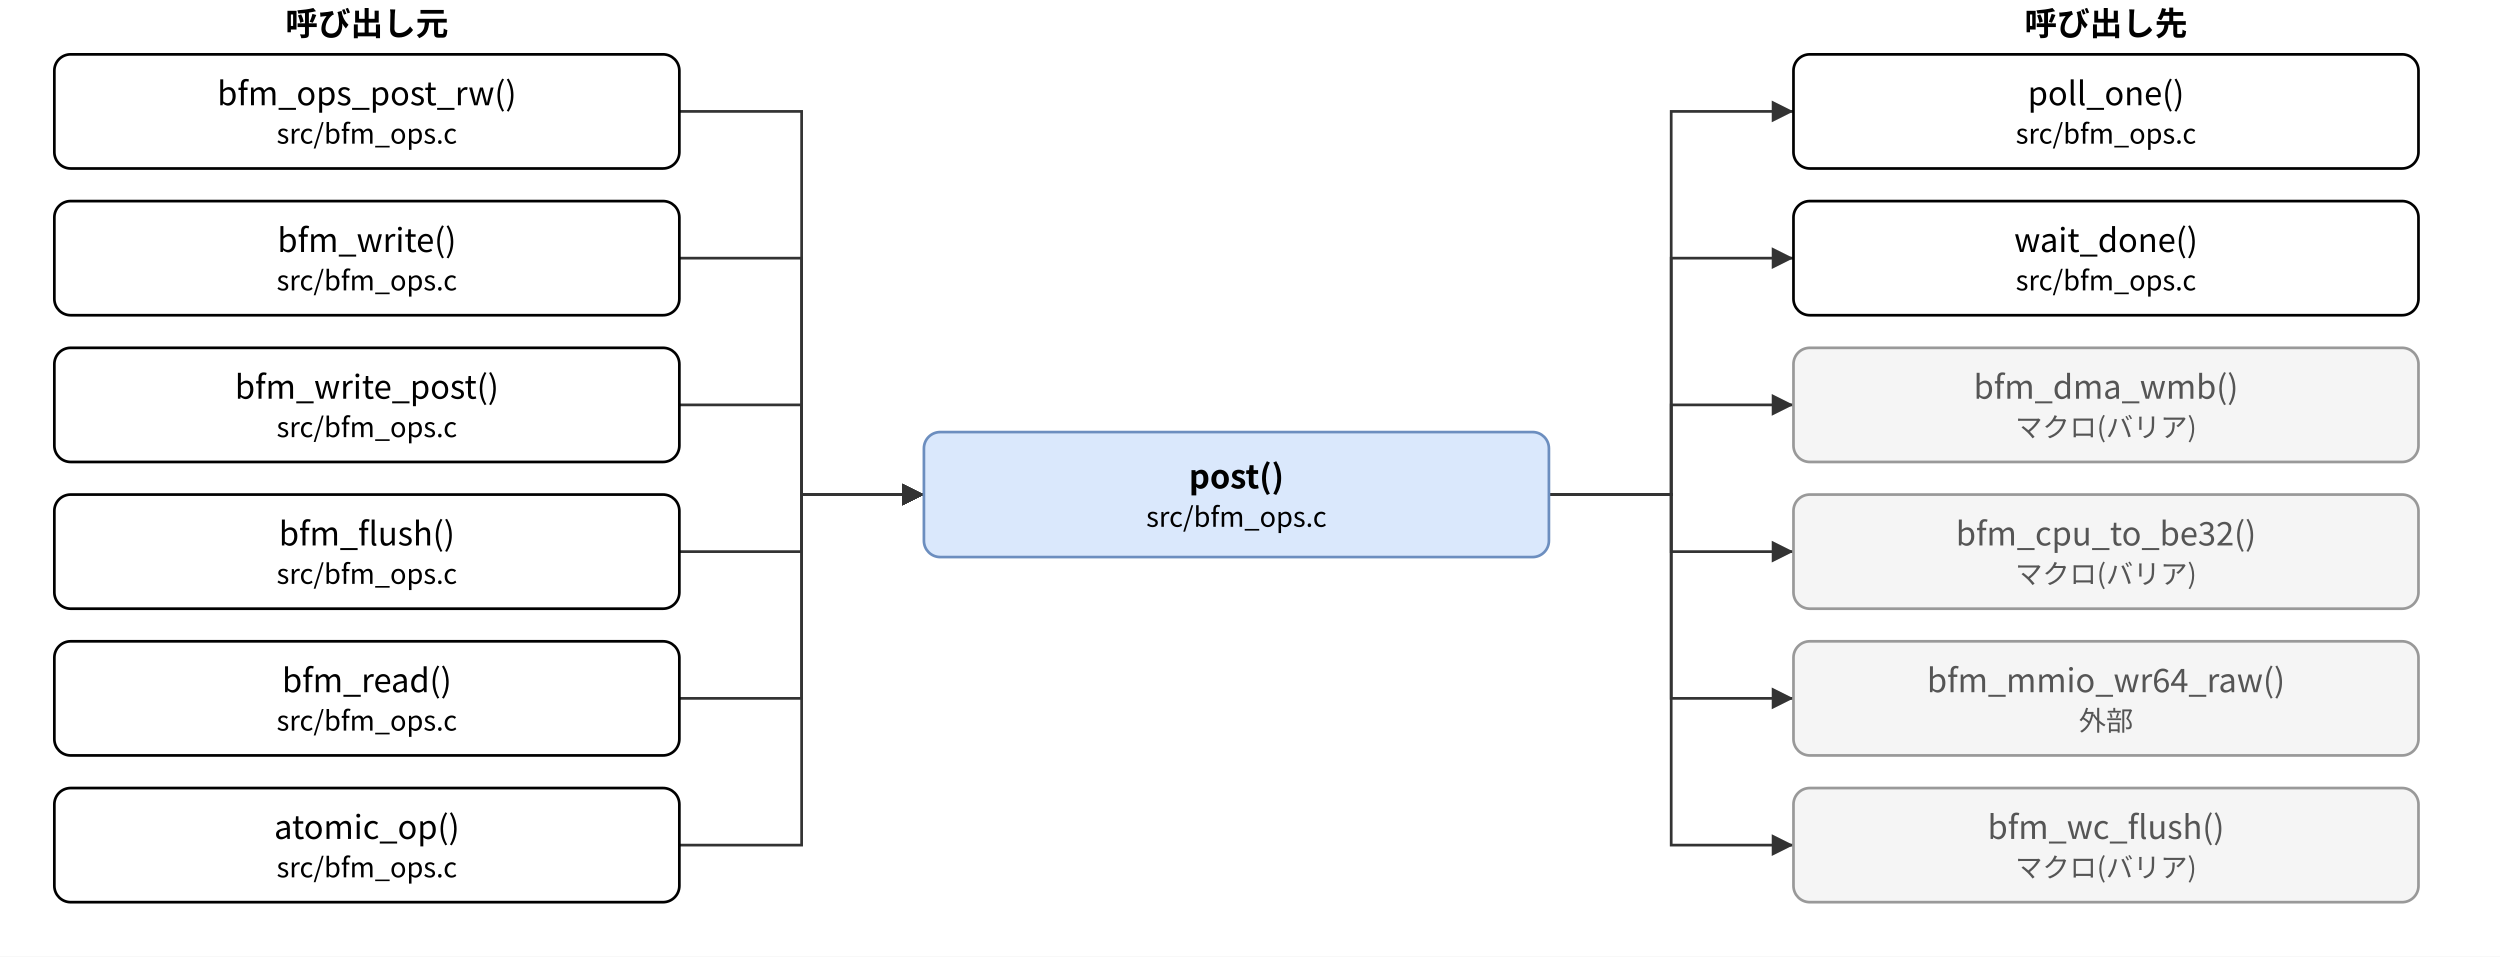
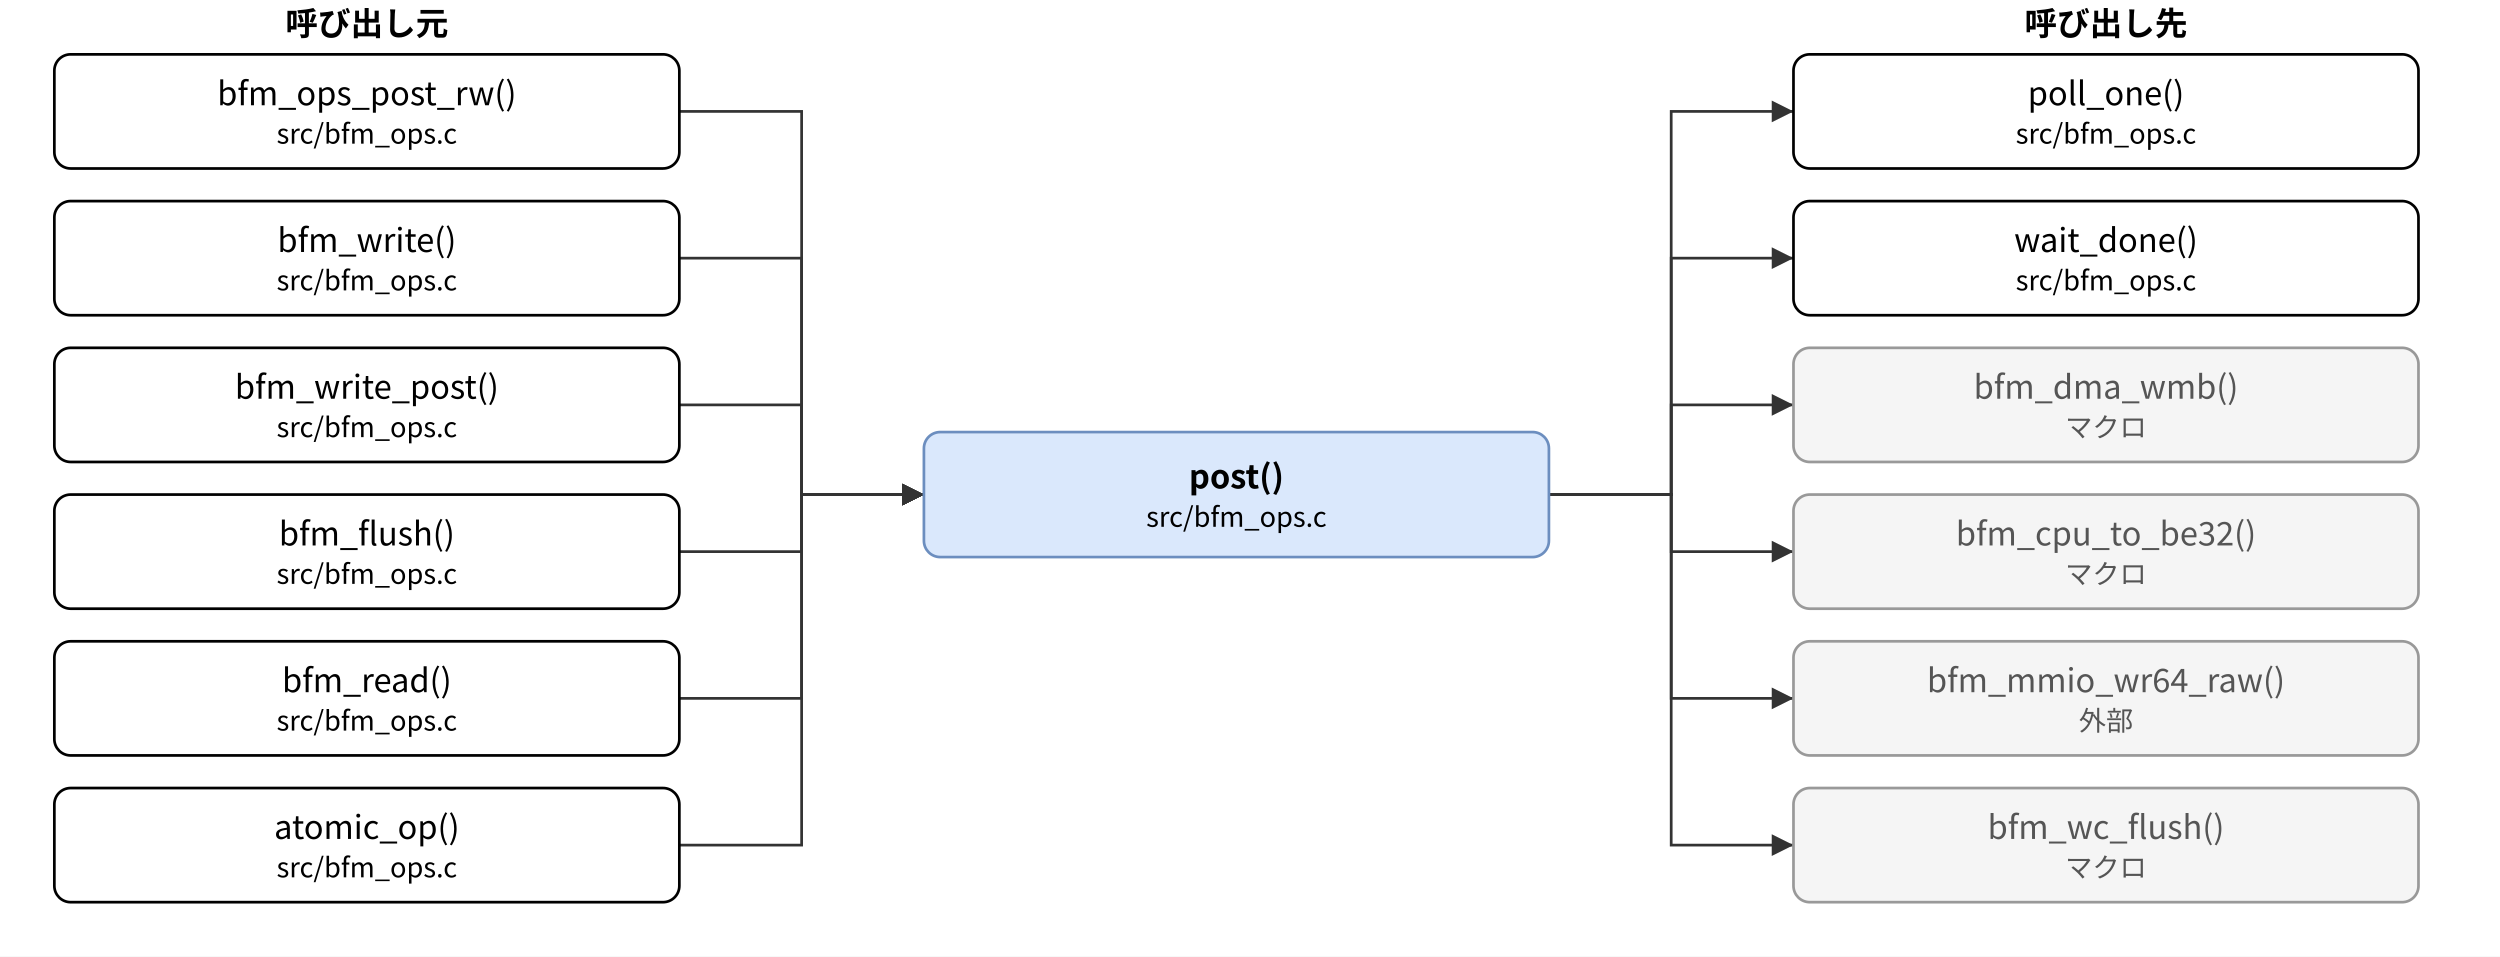
- <svg xmlns="http://www.w3.org/2000/svg" version="1.1" width="920" height="352" viewBox="0 0 920 352" font-family="Noto Sans CJK JP, Meiryo, sans-serif" content="&lt;mxfile host=&quot;bfmem-gen&quot; type=&quot;device&quot;&gt;&lt;diagram id=&quot;8e37d35a40465b72b85b&quot; name=&quot;post 関係&quot;&gt;&lt;mxGraphModel dx=&quot;800&quot; dy=&quot;600&quot; grid=&quot;0&quot; gridSize=&quot;10&quot; guides=&quot;1&quot; tooltips=&quot;1&quot; connect=&quot;1&quot; arrows=&quot;1&quot; fold=&quot;1&quot; page=&quot;0&quot; pageScale=&quot;1&quot; math=&quot;0&quot; shadow=&quot;0&quot;&gt;&lt;root&gt;&lt;mxCell id=&quot;0&quot;/&gt;&lt;mxCell id=&quot;1&quot; parent=&quot;0&quot;/&gt;&lt;mxCell id=&quot;c&quot; value=&quot;post()&amp;lt;br&amp;gt;&amp;lt;font style=&amp;quot;font-size:10px&amp;quot;&amp;gt;src/bfm_ops.c&amp;lt;/font&amp;gt;&quot; style=&quot;rounded=1;whiteSpace=wrap;html=1;fillColor=#dae8fc;strokeColor=#6c8ebf;fontStyle=1;&quot; vertex=&quot;1&quot; parent=&quot;1&quot;&gt;&lt;mxGeometry x=&quot;340.0&quot; y=&quot;159.0&quot; width=&quot;230.0&quot; height=&quot;46.0&quot; as=&quot;geometry&quot;/&gt;&lt;/mxCell&gt;&lt;mxCell id=&quot;l0&quot; value=&quot;bfm_ops_post_rw()&amp;lt;br&amp;gt;&amp;lt;font style=&amp;quot;font-size:10px&amp;quot;&amp;gt;src/bfm_ops.c&amp;lt;/font&amp;gt;&quot; style=&quot;rounded=1;whiteSpace=wrap;html=1;&quot; vertex=&quot;1&quot; parent=&quot;1&quot;&gt;&lt;mxGeometry x=&quot;20.0&quot; y=&quot;20.0&quot; width=&quot;230.0&quot; height=&quot;42.0&quot; as=&quot;geometry&quot;/&gt;&lt;/mxCell&gt;&lt;mxCell id=&quot;l1&quot; value=&quot;bfm_write()&amp;lt;br&amp;gt;&amp;lt;font style=&amp;quot;font-size:10px&amp;quot;&amp;gt;src/bfm_ops.c&amp;lt;/font&amp;gt;&quot; style=&quot;rounded=1;whiteSpace=wrap;html=1;&quot; vertex=&quot;1&quot; parent=&quot;1&quot;&gt;&lt;mxGeometry x=&quot;20.0&quot; y=&quot;74.0&quot; width=&quot;230.0&quot; height=&quot;42.0&quot; as=&quot;geometry&quot;/&gt;&lt;/mxCell&gt;&lt;mxCell id=&quot;l2&quot; value=&quot;bfm_write_post()&amp;lt;br&amp;gt;&amp;lt;font style=&amp;quot;font-size:10px&amp;quot;&amp;gt;src/bfm_ops.c&amp;lt;/font&amp;gt;&quot; style=&quot;rounded=1;whiteSpace=wrap;html=1;&quot; vertex=&quot;1&quot; parent=&quot;1&quot;&gt;&lt;mxGeometry x=&quot;20.0&quot; y=&quot;128.0&quot; width=&quot;230.0&quot; height=&quot;42.0&quot; as=&quot;geometry&quot;/&gt;&lt;/mxCell&gt;&lt;mxCell id=&quot;l3&quot; value=&quot;bfm_flush()&amp;lt;br&amp;gt;&amp;lt;font style=&amp;quot;font-size:10px&amp;quot;&amp;gt;src/bfm_ops.c&amp;lt;/font&amp;gt;&quot; style=&quot;rounded=1;whiteSpace=wrap;html=1;&quot; vertex=&quot;1&quot; parent=&quot;1&quot;&gt;&lt;mxGeometry x=&quot;20.0&quot; y=&quot;182.0&quot; width=&quot;230.0&quot; height=&quot;42.0&quot; as=&quot;geometry&quot;/&gt;&lt;/mxCell&gt;&lt;mxCell id=&quot;l4&quot; value=&quot;bfm_read()&amp;lt;br&amp;gt;&amp;lt;font style=&amp;quot;font-size:10px&amp;quot;&amp;gt;src/bfm_ops.c&amp;lt;/font&amp;gt;&quot; style=&quot;rounded=1;whiteSpace=wrap;html=1;&quot; vertex=&quot;1&quot; parent=&quot;1&quot;&gt;&lt;mxGeometry x=&quot;20.0&quot; y=&quot;236.0&quot; width=&quot;230.0&quot; height=&quot;42.0&quot; as=&quot;geometry&quot;/&gt;&lt;/mxCell&gt;&lt;mxCell id=&quot;l5&quot; value=&quot;atomic_op()&amp;lt;br&amp;gt;&amp;lt;font style=&amp;quot;font-size:10px&amp;quot;&amp;gt;src/bfm_ops.c&amp;lt;/font&amp;gt;&quot; style=&quot;rounded=1;whiteSpace=wrap;html=1;&quot; vertex=&quot;1&quot; parent=&quot;1&quot;&gt;&lt;mxGeometry x=&quot;20.0&quot; y=&quot;290.0&quot; width=&quot;230.0&quot; height=&quot;42.0&quot; as=&quot;geometry&quot;/&gt;&lt;/mxCell&gt;&lt;mxCell id=&quot;r0&quot; value=&quot;poll_one()&amp;lt;br&amp;gt;&amp;lt;font style=&amp;quot;font-size:10px&amp;quot;&amp;gt;src/bfm_ops.c&amp;lt;/font&amp;gt;&quot; style=&quot;rounded=1;whiteSpace=wrap;html=1;&quot; vertex=&quot;1&quot; parent=&quot;1&quot;&gt;&lt;mxGeometry x=&quot;660.0&quot; y=&quot;20.0&quot; width=&quot;230.0&quot; height=&quot;42.0&quot; as=&quot;geometry&quot;/&gt;&lt;/mxCell&gt;&lt;mxCell id=&quot;r1&quot; value=&quot;wait_done()&amp;lt;br&amp;gt;&amp;lt;font style=&amp;quot;font-size:10px&amp;quot;&amp;gt;src/bfm_ops.c&amp;lt;/font&amp;gt;&quot; style=&quot;rounded=1;whiteSpace=wrap;html=1;&quot; vertex=&quot;1&quot; parent=&quot;1&quot;&gt;&lt;mxGeometry x=&quot;660.0&quot; y=&quot;74.0&quot; width=&quot;230.0&quot; height=&quot;42.0&quot; as=&quot;geometry&quot;/&gt;&lt;/mxCell&gt;&lt;mxCell id=&quot;r2&quot; value=&quot;bfm_dma_wmb()&amp;lt;br&amp;gt;&amp;lt;font style=&amp;quot;font-size:10px&amp;quot;&amp;gt;マクロ(バリア)&amp;lt;/font&amp;gt;&quot; style=&quot;rounded=1;whiteSpace=wrap;html=1;fillColor=#f5f5f5;strokeColor=#999999;fontColor=#555555;&quot; vertex=&quot;1&quot; parent=&quot;1&quot;&gt;&lt;mxGeometry x=&quot;660.0&quot; y=&quot;128.0&quot; width=&quot;230.0&quot; height=&quot;42.0&quot; as=&quot;geometry&quot;/&gt;&lt;/mxCell&gt;&lt;mxCell id=&quot;r3&quot; value=&quot;bfm_cpu_to_be32()&amp;lt;br&amp;gt;&amp;lt;font style=&amp;quot;font-size:10px&amp;quot;&amp;gt;マクロ(バリア)&amp;lt;/font&amp;gt;&quot; style=&quot;rounded=1;whiteSpace=wrap;html=1;fillColor=#f5f5f5;strokeColor=#999999;fontColor=#555555;&quot; vertex=&quot;1&quot; parent=&quot;1&quot;&gt;&lt;mxGeometry x=&quot;660.0&quot; y=&quot;182.0&quot; width=&quot;230.0&quot; height=&quot;42.0&quot; as=&quot;geometry&quot;/&gt;&lt;/mxCell&gt;&lt;mxCell id=&quot;r4&quot; value=&quot;bfm_mmio_wr64_raw()&amp;lt;br&amp;gt;&amp;lt;font style=&amp;quot;font-size:10px&amp;quot;&amp;gt;外部&amp;lt;/font&amp;gt;&quot; style=&quot;rounded=1;whiteSpace=wrap;html=1;fillColor=#f5f5f5;strokeColor=#999999;fontColor=#555555;&quot; vertex=&quot;1&quot; parent=&quot;1&quot;&gt;&lt;mxGeometry x=&quot;660.0&quot; y=&quot;236.0&quot; width=&quot;230.0&quot; height=&quot;42.0&quot; as=&quot;geometry&quot;/&gt;&lt;/mxCell&gt;&lt;mxCell id=&quot;r5&quot; value=&quot;bfm_wc_flush()&amp;lt;br&amp;gt;&amp;lt;font style=&amp;quot;font-size:10px&amp;quot;&amp;gt;マクロ(バリア)&amp;lt;/font&amp;gt;&quot; style=&quot;rounded=1;whiteSpace=wrap;html=1;fillColor=#f5f5f5;strokeColor=#999999;fontColor=#555555;&quot; vertex=&quot;1&quot; parent=&quot;1&quot;&gt;&lt;mxGeometry x=&quot;660.0&quot; y=&quot;290.0&quot; width=&quot;230.0&quot; height=&quot;42.0&quot; as=&quot;geometry&quot;/&gt;&lt;/mxCell&gt;&lt;mxCell id=&quot;e0&quot; value=&quot;&quot; style=&quot;edgeStyle=none;html=1;rounded=0;endArrow=block;endFill=1;exitX=1;exitY=0.5;exitDx=0;exitDy=0;exitPerimeter=0;entryX=0;entryY=0.5;entryDx=0;entryDy=0;entryPerimeter=0;&quot; edge=&quot;1&quot; parent=&quot;1&quot; source=&quot;l0&quot; target=&quot;c&quot;&gt;&lt;mxGeometry relative=&quot;1&quot; as=&quot;geometry&quot;&gt;&lt;Array as=&quot;points&quot;&gt;&lt;mxPoint x=&quot;295.0&quot; y=&quot;41.0&quot;/&gt;&lt;mxPoint x=&quot;295.0&quot; y=&quot;182.0&quot;/&gt;&lt;/Array&gt;&lt;/mxGeometry&gt;&lt;/mxCell&gt;&lt;mxCell id=&quot;e1&quot; value=&quot;&quot; style=&quot;edgeStyle=none;html=1;rounded=0;endArrow=block;endFill=1;exitX=1;exitY=0.5;exitDx=0;exitDy=0;exitPerimeter=0;entryX=0;entryY=0.5;entryDx=0;entryDy=0;entryPerimeter=0;&quot; edge=&quot;1&quot; parent=&quot;1&quot; source=&quot;l1&quot; target=&quot;c&quot;&gt;&lt;mxGeometry relative=&quot;1&quot; as=&quot;geometry&quot;&gt;&lt;Array as=&quot;points&quot;&gt;&lt;mxPoint x=&quot;295.0&quot; y=&quot;95.0&quot;/&gt;&lt;mxPoint x=&quot;295.0&quot; y=&quot;182.0&quot;/&gt;&lt;/Array&gt;&lt;/mxGeometry&gt;&lt;/mxCell&gt;&lt;mxCell id=&quot;e2&quot; value=&quot;&quot; style=&quot;edgeStyle=none;html=1;rounded=0;endArrow=block;endFill=1;exitX=1;exitY=0.5;exitDx=0;exitDy=0;exitPerimeter=0;entryX=0;entryY=0.5;entryDx=0;entryDy=0;entryPerimeter=0;&quot; edge=&quot;1&quot; parent=&quot;1&quot; source=&quot;l2&quot; target=&quot;c&quot;&gt;&lt;mxGeometry relative=&quot;1&quot; as=&quot;geometry&quot;&gt;&lt;Array as=&quot;points&quot;&gt;&lt;mxPoint x=&quot;295.0&quot; y=&quot;149.0&quot;/&gt;&lt;mxPoint x=&quot;295.0&quot; y=&quot;182.0&quot;/&gt;&lt;/Array&gt;&lt;/mxGeometry&gt;&lt;/mxCell&gt;&lt;mxCell id=&quot;e3&quot; value=&quot;&quot; style=&quot;edgeStyle=none;html=1;rounded=0;endArrow=block;endFill=1;exitX=1;exitY=0.5;exitDx=0;exitDy=0;exitPerimeter=0;entryX=0;entryY=0.5;entryDx=0;entryDy=0;entryPerimeter=0;&quot; edge=&quot;1&quot; parent=&quot;1&quot; source=&quot;l3&quot; target=&quot;c&quot;&gt;&lt;mxGeometry relative=&quot;1&quot; as=&quot;geometry&quot;&gt;&lt;Array as=&quot;points&quot;&gt;&lt;mxPoint x=&quot;295.0&quot; y=&quot;203.0&quot;/&gt;&lt;mxPoint x=&quot;295.0&quot; y=&quot;182.0&quot;/&gt;&lt;/Array&gt;&lt;/mxGeometry&gt;&lt;/mxCell&gt;&lt;mxCell id=&quot;e4&quot; value=&quot;&quot; style=&quot;edgeStyle=none;html=1;rounded=0;endArrow=block;endFill=1;exitX=1;exitY=0.5;exitDx=0;exitDy=0;exitPerimeter=0;entryX=0;entryY=0.5;entryDx=0;entryDy=0;entryPerimeter=0;&quot; edge=&quot;1&quot; parent=&quot;1&quot; source=&quot;l4&quot; target=&quot;c&quot;&gt;&lt;mxGeometry relative=&quot;1&quot; as=&quot;geometry&quot;&gt;&lt;Array as=&quot;points&quot;&gt;&lt;mxPoint x=&quot;295.0&quot; y=&quot;257.0&quot;/&gt;&lt;mxPoint x=&quot;295.0&quot; y=&quot;182.0&quot;/&gt;&lt;/Array&gt;&lt;/mxGeometry&gt;&lt;/mxCell&gt;&lt;mxCell id=&quot;e5&quot; value=&quot;&quot; style=&quot;edgeStyle=none;html=1;rounded=0;endArrow=block;endFill=1;exitX=1;exitY=0.5;exitDx=0;exitDy=0;exitPerimeter=0;entryX=0;entryY=0.5;entryDx=0;entryDy=0;entryPerimeter=0;&quot; edge=&quot;1&quot; parent=&quot;1&quot; source=&quot;l5&quot; target=&quot;c&quot;&gt;&lt;mxGeometry relative=&quot;1&quot; as=&quot;geometry&quot;&gt;&lt;Array as=&quot;points&quot;&gt;&lt;mxPoint x=&quot;295.0&quot; y=&quot;311.0&quot;/&gt;&lt;mxPoint x=&quot;295.0&quot; y=&quot;182.0&quot;/&gt;&lt;/Array&gt;&lt;/mxGeometry&gt;&lt;/mxCell&gt;&lt;mxCell id=&quot;e6&quot; value=&quot;&quot; style=&quot;edgeStyle=none;html=1;rounded=0;endArrow=block;endFill=1;exitX=1;exitY=0.5;exitDx=0;exitDy=0;exitPerimeter=0;entryX=0;entryY=0.5;entryDx=0;entryDy=0;entryPerimeter=0;&quot; edge=&quot;1&quot; parent=&quot;1&quot; source=&quot;c&quot; target=&quot;r0&quot;&gt;&lt;mxGeometry relative=&quot;1&quot; as=&quot;geometry&quot;&gt;&lt;Array as=&quot;points&quot;&gt;&lt;mxPoint x=&quot;615.0&quot; y=&quot;182.0&quot;/&gt;&lt;mxPoint x=&quot;615.0&quot; y=&quot;41.0&quot;/&gt;&lt;/Array&gt;&lt;/mxGeometry&gt;&lt;/mxCell&gt;&lt;mxCell id=&quot;e7&quot; value=&quot;&quot; style=&quot;edgeStyle=none;html=1;rounded=0;endArrow=block;endFill=1;exitX=1;exitY=0.5;exitDx=0;exitDy=0;exitPerimeter=0;entryX=0;entryY=0.5;entryDx=0;entryDy=0;entryPerimeter=0;&quot; edge=&quot;1&quot; parent=&quot;1&quot; source=&quot;c&quot; target=&quot;r1&quot;&gt;&lt;mxGeometry relative=&quot;1&quot; as=&quot;geometry&quot;&gt;&lt;Array as=&quot;points&quot;&gt;&lt;mxPoint x=&quot;615.0&quot; y=&quot;182.0&quot;/&gt;&lt;mxPoint x=&quot;615.0&quot; y=&quot;95.0&quot;/&gt;&lt;/Array&gt;&lt;/mxGeometry&gt;&lt;/mxCell&gt;&lt;mxCell id=&quot;e8&quot; value=&quot;&quot; style=&quot;edgeStyle=none;html=1;rounded=0;endArrow=block;endFill=1;exitX=1;exitY=0.5;exitDx=0;exitDy=0;exitPerimeter=0;entryX=0;entryY=0.5;entryDx=0;entryDy=0;entryPerimeter=0;&quot; edge=&quot;1&quot; parent=&quot;1&quot; source=&quot;c&quot; target=&quot;r2&quot;&gt;&lt;mxGeometry relative=&quot;1&quot; as=&quot;geometry&quot;&gt;&lt;Array as=&quot;points&quot;&gt;&lt;mxPoint x=&quot;615.0&quot; y=&quot;182.0&quot;/&gt;&lt;mxPoint x=&quot;615.0&quot; y=&quot;149.0&quot;/&gt;&lt;/Array&gt;&lt;/mxGeometry&gt;&lt;/mxCell&gt;&lt;mxCell id=&quot;e9&quot; value=&quot;&quot; style=&quot;edgeStyle=none;html=1;rounded=0;endArrow=block;endFill=1;exitX=1;exitY=0.5;exitDx=0;exitDy=0;exitPerimeter=0;entryX=0;entryY=0.5;entryDx=0;entryDy=0;entryPerimeter=0;&quot; edge=&quot;1&quot; parent=&quot;1&quot; source=&quot;c&quot; target=&quot;r3&quot;&gt;&lt;mxGeometry relative=&quot;1&quot; as=&quot;geometry&quot;&gt;&lt;Array as=&quot;points&quot;&gt;&lt;mxPoint x=&quot;615.0&quot; y=&quot;182.0&quot;/&gt;&lt;mxPoint x=&quot;615.0&quot; y=&quot;203.0&quot;/&gt;&lt;/Array&gt;&lt;/mxGeometry&gt;&lt;/mxCell&gt;&lt;mxCell id=&quot;e10&quot; value=&quot;&quot; style=&quot;edgeStyle=none;html=1;rounded=0;endArrow=block;endFill=1;exitX=1;exitY=0.5;exitDx=0;exitDy=0;exitPerimeter=0;entryX=0;entryY=0.5;entryDx=0;entryDy=0;entryPerimeter=0;&quot; edge=&quot;1&quot; parent=&quot;1&quot; source=&quot;c&quot; target=&quot;r4&quot;&gt;&lt;mxGeometry relative=&quot;1&quot; as=&quot;geometry&quot;&gt;&lt;Array as=&quot;points&quot;&gt;&lt;mxPoint x=&quot;615.0&quot; y=&quot;182.0&quot;/&gt;&lt;mxPoint x=&quot;615.0&quot; y=&quot;257.0&quot;/&gt;&lt;/Array&gt;&lt;/mxGeometry&gt;&lt;/mxCell&gt;&lt;mxCell id=&quot;e11&quot; value=&quot;&quot; style=&quot;edgeStyle=none;html=1;rounded=0;endArrow=block;endFill=1;exitX=1;exitY=0.5;exitDx=0;exitDy=0;exitPerimeter=0;entryX=0;entryY=0.5;entryDx=0;entryDy=0;entryPerimeter=0;&quot; edge=&quot;1&quot; parent=&quot;1&quot; source=&quot;c&quot; target=&quot;r5&quot;&gt;&lt;mxGeometry relative=&quot;1&quot; as=&quot;geometry&quot;&gt;&lt;Array as=&quot;points&quot;&gt;&lt;mxPoint x=&quot;615.0&quot; y=&quot;182.0&quot;/&gt;&lt;mxPoint x=&quot;615.0&quot; y=&quot;311.0&quot;/&gt;&lt;/Array&gt;&lt;/mxGeometry&gt;&lt;/mxCell&gt;&lt;mxCell id=&quot;h0&quot; value=&quot;呼び出し元&quot; style=&quot;text;html=1;align=center;fontStyle=1;&quot; vertex=&quot;1&quot; parent=&quot;1&quot;&gt;&lt;mxGeometry x=&quot;55.0&quot; y=&quot;0&quot; width=&quot;160&quot; height=&quot;18&quot; as=&quot;geometry&quot;/&gt;&lt;/mxCell&gt;&lt;mxCell id=&quot;h1&quot; value=&quot;呼び出し先&quot; style=&quot;text;html=1;align=center;fontStyle=1;&quot; vertex=&quot;1&quot; parent=&quot;1&quot;&gt;&lt;mxGeometry x=&quot;695.0&quot; y=&quot;0&quot; width=&quot;160&quot; height=&quot;18&quot; as=&quot;geometry&quot;/&gt;&lt;/mxCell&gt;&lt;/root&gt;&lt;/mxGraphModel&gt;&lt;/diagram&gt;&lt;/mxfile&gt;">
+ <svg xmlns="http://www.w3.org/2000/svg" version="1.1" width="920" height="352" viewBox="0 0 920 352" font-family="Noto Sans CJK JP, Meiryo, sans-serif" content="&lt;mxfile host=&quot;bfmem-gen&quot; type=&quot;device&quot;&gt;&lt;diagram id=&quot;8e37d35a40465b72b85b&quot; name=&quot;post 関係&quot;&gt;&lt;mxGraphModel dx=&quot;800&quot; dy=&quot;600&quot; grid=&quot;0&quot; gridSize=&quot;10&quot; guides=&quot;1&quot; tooltips=&quot;1&quot; connect=&quot;1&quot; arrows=&quot;1&quot; fold=&quot;1&quot; page=&quot;0&quot; pageScale=&quot;1&quot; math=&quot;0&quot; shadow=&quot;0&quot;&gt;&lt;root&gt;&lt;mxCell id=&quot;0&quot;/&gt;&lt;mxCell id=&quot;1&quot; parent=&quot;0&quot;/&gt;&lt;mxCell id=&quot;c&quot; value=&quot;post()&amp;lt;br&amp;gt;&amp;lt;font style=&amp;quot;font-size:10px&amp;quot;&amp;gt;src/bfm_ops.c&amp;lt;/font&amp;gt;&quot; style=&quot;rounded=1;whiteSpace=wrap;html=1;fillColor=#dae8fc;strokeColor=#6c8ebf;fontStyle=1;&quot; vertex=&quot;1&quot; parent=&quot;1&quot;&gt;&lt;mxGeometry x=&quot;340.0&quot; y=&quot;159.0&quot; width=&quot;230.0&quot; height=&quot;46.0&quot; as=&quot;geometry&quot;/&gt;&lt;/mxCell&gt;&lt;mxCell id=&quot;l0&quot; value=&quot;bfm_ops_post_rw()&amp;lt;br&amp;gt;&amp;lt;font style=&amp;quot;font-size:10px&amp;quot;&amp;gt;src/bfm_ops.c&amp;lt;/font&amp;gt;&quot; style=&quot;rounded=1;whiteSpace=wrap;html=1;&quot; vertex=&quot;1&quot; parent=&quot;1&quot;&gt;&lt;mxGeometry x=&quot;20.0&quot; y=&quot;20.0&quot; width=&quot;230.0&quot; height=&quot;42.0&quot; as=&quot;geometry&quot;/&gt;&lt;/mxCell&gt;&lt;mxCell id=&quot;l1&quot; value=&quot;bfm_write()&amp;lt;br&amp;gt;&amp;lt;font style=&amp;quot;font-size:10px&amp;quot;&amp;gt;src/bfm_ops.c&amp;lt;/font&amp;gt;&quot; style=&quot;rounded=1;whiteSpace=wrap;html=1;&quot; vertex=&quot;1&quot; parent=&quot;1&quot;&gt;&lt;mxGeometry x=&quot;20.0&quot; y=&quot;74.0&quot; width=&quot;230.0&quot; height=&quot;42.0&quot; as=&quot;geometry&quot;/&gt;&lt;/mxCell&gt;&lt;mxCell id=&quot;l2&quot; value=&quot;bfm_write_post()&amp;lt;br&amp;gt;&amp;lt;font style=&amp;quot;font-size:10px&amp;quot;&amp;gt;src/bfm_ops.c&amp;lt;/font&amp;gt;&quot; style=&quot;rounded=1;whiteSpace=wrap;html=1;&quot; vertex=&quot;1&quot; parent=&quot;1&quot;&gt;&lt;mxGeometry x=&quot;20.0&quot; y=&quot;128.0&quot; width=&quot;230.0&quot; height=&quot;42.0&quot; as=&quot;geometry&quot;/&gt;&lt;/mxCell&gt;&lt;mxCell id=&quot;l3&quot; value=&quot;bfm_flush()&amp;lt;br&amp;gt;&amp;lt;font style=&amp;quot;font-size:10px&amp;quot;&amp;gt;src/bfm_ops.c&amp;lt;/font&amp;gt;&quot; style=&quot;rounded=1;whiteSpace=wrap;html=1;&quot; vertex=&quot;1&quot; parent=&quot;1&quot;&gt;&lt;mxGeometry x=&quot;20.0&quot; y=&quot;182.0&quot; width=&quot;230.0&quot; height=&quot;42.0&quot; as=&quot;geometry&quot;/&gt;&lt;/mxCell&gt;&lt;mxCell id=&quot;l4&quot; value=&quot;bfm_read()&amp;lt;br&amp;gt;&amp;lt;font style=&amp;quot;font-size:10px&amp;quot;&amp;gt;src/bfm_ops.c&amp;lt;/font&amp;gt;&quot; style=&quot;rounded=1;whiteSpace=wrap;html=1;&quot; vertex=&quot;1&quot; parent=&quot;1&quot;&gt;&lt;mxGeometry x=&quot;20.0&quot; y=&quot;236.0&quot; width=&quot;230.0&quot; height=&quot;42.0&quot; as=&quot;geometry&quot;/&gt;&lt;/mxCell&gt;&lt;mxCell id=&quot;l5&quot; value=&quot;atomic_op()&amp;lt;br&amp;gt;&amp;lt;font style=&amp;quot;font-size:10px&amp;quot;&amp;gt;src/bfm_ops.c&amp;lt;/font&amp;gt;&quot; style=&quot;rounded=1;whiteSpace=wrap;html=1;&quot; vertex=&quot;1&quot; parent=&quot;1&quot;&gt;&lt;mxGeometry x=&quot;20.0&quot; y=&quot;290.0&quot; width=&quot;230.0&quot; height=&quot;42.0&quot; as=&quot;geometry&quot;/&gt;&lt;/mxCell&gt;&lt;mxCell id=&quot;r0&quot; value=&quot;poll_one()&amp;lt;br&amp;gt;&amp;lt;font style=&amp;quot;font-size:10px&amp;quot;&amp;gt;src/bfm_ops.c&amp;lt;/font&amp;gt;&quot; style=&quot;rounded=1;whiteSpace=wrap;html=1;&quot; vertex=&quot;1&quot; parent=&quot;1&quot;&gt;&lt;mxGeometry x=&quot;660.0&quot; y=&quot;20.0&quot; width=&quot;230.0&quot; height=&quot;42.0&quot; as=&quot;geometry&quot;/&gt;&lt;/mxCell&gt;&lt;mxCell id=&quot;r1&quot; value=&quot;wait_done()&amp;lt;br&amp;gt;&amp;lt;font style=&amp;quot;font-size:10px&amp;quot;&amp;gt;src/bfm_ops.c&amp;lt;/font&amp;gt;&quot; style=&quot;rounded=1;whiteSpace=wrap;html=1;&quot; vertex=&quot;1&quot; parent=&quot;1&quot;&gt;&lt;mxGeometry x=&quot;660.0&quot; y=&quot;74.0&quot; width=&quot;230.0&quot; height=&quot;42.0&quot; as=&quot;geometry&quot;/&gt;&lt;/mxCell&gt;&lt;mxCell id=&quot;r2&quot; value=&quot;bfm_dma_wmb()&amp;lt;br&amp;gt;&amp;lt;font style=&amp;quot;font-size:10px&amp;quot;&amp;gt;マクロ&amp;lt;/font&amp;gt;&quot; style=&quot;rounded=1;whiteSpace=wrap;html=1;fillColor=#f5f5f5;strokeColor=#999999;fontColor=#555555;&quot; vertex=&quot;1&quot; parent=&quot;1&quot;&gt;&lt;mxGeometry x=&quot;660.0&quot; y=&quot;128.0&quot; width=&quot;230.0&quot; height=&quot;42.0&quot; as=&quot;geometry&quot;/&gt;&lt;/mxCell&gt;&lt;mxCell id=&quot;r3&quot; value=&quot;bfm_cpu_to_be32()&amp;lt;br&amp;gt;&amp;lt;font style=&amp;quot;font-size:10px&amp;quot;&amp;gt;マクロ&amp;lt;/font&amp;gt;&quot; style=&quot;rounded=1;whiteSpace=wrap;html=1;fillColor=#f5f5f5;strokeColor=#999999;fontColor=#555555;&quot; vertex=&quot;1&quot; parent=&quot;1&quot;&gt;&lt;mxGeometry x=&quot;660.0&quot; y=&quot;182.0&quot; width=&quot;230.0&quot; height=&quot;42.0&quot; as=&quot;geometry&quot;/&gt;&lt;/mxCell&gt;&lt;mxCell id=&quot;r4&quot; value=&quot;bfm_mmio_wr64_raw()&amp;lt;br&amp;gt;&amp;lt;font style=&amp;quot;font-size:10px&amp;quot;&amp;gt;外部&amp;lt;/font&amp;gt;&quot; style=&quot;rounded=1;whiteSpace=wrap;html=1;fillColor=#f5f5f5;strokeColor=#999999;fontColor=#555555;&quot; vertex=&quot;1&quot; parent=&quot;1&quot;&gt;&lt;mxGeometry x=&quot;660.0&quot; y=&quot;236.0&quot; width=&quot;230.0&quot; height=&quot;42.0&quot; as=&quot;geometry&quot;/&gt;&lt;/mxCell&gt;&lt;mxCell id=&quot;r5&quot; value=&quot;bfm_wc_flush()&amp;lt;br&amp;gt;&amp;lt;font style=&amp;quot;font-size:10px&amp;quot;&amp;gt;マクロ&amp;lt;/font&amp;gt;&quot; style=&quot;rounded=1;whiteSpace=wrap;html=1;fillColor=#f5f5f5;strokeColor=#999999;fontColor=#555555;&quot; vertex=&quot;1&quot; parent=&quot;1&quot;&gt;&lt;mxGeometry x=&quot;660.0&quot; y=&quot;290.0&quot; width=&quot;230.0&quot; height=&quot;42.0&quot; as=&quot;geometry&quot;/&gt;&lt;/mxCell&gt;&lt;mxCell id=&quot;e0&quot; value=&quot;&quot; style=&quot;edgeStyle=none;html=1;rounded=0;endArrow=block;endFill=1;exitX=1;exitY=0.5;exitDx=0;exitDy=0;exitPerimeter=0;entryX=0;entryY=0.5;entryDx=0;entryDy=0;entryPerimeter=0;&quot; edge=&quot;1&quot; parent=&quot;1&quot; source=&quot;l0&quot; target=&quot;c&quot;&gt;&lt;mxGeometry relative=&quot;1&quot; as=&quot;geometry&quot;&gt;&lt;Array as=&quot;points&quot;&gt;&lt;mxPoint x=&quot;295.0&quot; y=&quot;41.0&quot;/&gt;&lt;mxPoint x=&quot;295.0&quot; y=&quot;182.0&quot;/&gt;&lt;/Array&gt;&lt;/mxGeometry&gt;&lt;/mxCell&gt;&lt;mxCell id=&quot;e1&quot; value=&quot;&quot; style=&quot;edgeStyle=none;html=1;rounded=0;endArrow=block;endFill=1;exitX=1;exitY=0.5;exitDx=0;exitDy=0;exitPerimeter=0;entryX=0;entryY=0.5;entryDx=0;entryDy=0;entryPerimeter=0;&quot; edge=&quot;1&quot; parent=&quot;1&quot; source=&quot;l1&quot; target=&quot;c&quot;&gt;&lt;mxGeometry relative=&quot;1&quot; as=&quot;geometry&quot;&gt;&lt;Array as=&quot;points&quot;&gt;&lt;mxPoint x=&quot;295.0&quot; y=&quot;95.0&quot;/&gt;&lt;mxPoint x=&quot;295.0&quot; y=&quot;182.0&quot;/&gt;&lt;/Array&gt;&lt;/mxGeometry&gt;&lt;/mxCell&gt;&lt;mxCell id=&quot;e2&quot; value=&quot;&quot; style=&quot;edgeStyle=none;html=1;rounded=0;endArrow=block;endFill=1;exitX=1;exitY=0.5;exitDx=0;exitDy=0;exitPerimeter=0;entryX=0;entryY=0.5;entryDx=0;entryDy=0;entryPerimeter=0;&quot; edge=&quot;1&quot; parent=&quot;1&quot; source=&quot;l2&quot; target=&quot;c&quot;&gt;&lt;mxGeometry relative=&quot;1&quot; as=&quot;geometry&quot;&gt;&lt;Array as=&quot;points&quot;&gt;&lt;mxPoint x=&quot;295.0&quot; y=&quot;149.0&quot;/&gt;&lt;mxPoint x=&quot;295.0&quot; y=&quot;182.0&quot;/&gt;&lt;/Array&gt;&lt;/mxGeometry&gt;&lt;/mxCell&gt;&lt;mxCell id=&quot;e3&quot; value=&quot;&quot; style=&quot;edgeStyle=none;html=1;rounded=0;endArrow=block;endFill=1;exitX=1;exitY=0.5;exitDx=0;exitDy=0;exitPerimeter=0;entryX=0;entryY=0.5;entryDx=0;entryDy=0;entryPerimeter=0;&quot; edge=&quot;1&quot; parent=&quot;1&quot; source=&quot;l3&quot; target=&quot;c&quot;&gt;&lt;mxGeometry relative=&quot;1&quot; as=&quot;geometry&quot;&gt;&lt;Array as=&quot;points&quot;&gt;&lt;mxPoint x=&quot;295.0&quot; y=&quot;203.0&quot;/&gt;&lt;mxPoint x=&quot;295.0&quot; y=&quot;182.0&quot;/&gt;&lt;/Array&gt;&lt;/mxGeometry&gt;&lt;/mxCell&gt;&lt;mxCell id=&quot;e4&quot; value=&quot;&quot; style=&quot;edgeStyle=none;html=1;rounded=0;endArrow=block;endFill=1;exitX=1;exitY=0.5;exitDx=0;exitDy=0;exitPerimeter=0;entryX=0;entryY=0.5;entryDx=0;entryDy=0;entryPerimeter=0;&quot; edge=&quot;1&quot; parent=&quot;1&quot; source=&quot;l4&quot; target=&quot;c&quot;&gt;&lt;mxGeometry relative=&quot;1&quot; as=&quot;geometry&quot;&gt;&lt;Array as=&quot;points&quot;&gt;&lt;mxPoint x=&quot;295.0&quot; y=&quot;257.0&quot;/&gt;&lt;mxPoint x=&quot;295.0&quot; y=&quot;182.0&quot;/&gt;&lt;/Array&gt;&lt;/mxGeometry&gt;&lt;/mxCell&gt;&lt;mxCell id=&quot;e5&quot; value=&quot;&quot; style=&quot;edgeStyle=none;html=1;rounded=0;endArrow=block;endFill=1;exitX=1;exitY=0.5;exitDx=0;exitDy=0;exitPerimeter=0;entryX=0;entryY=0.5;entryDx=0;entryDy=0;entryPerimeter=0;&quot; edge=&quot;1&quot; parent=&quot;1&quot; source=&quot;l5&quot; target=&quot;c&quot;&gt;&lt;mxGeometry relative=&quot;1&quot; as=&quot;geometry&quot;&gt;&lt;Array as=&quot;points&quot;&gt;&lt;mxPoint x=&quot;295.0&quot; y=&quot;311.0&quot;/&gt;&lt;mxPoint x=&quot;295.0&quot; y=&quot;182.0&quot;/&gt;&lt;/Array&gt;&lt;/mxGeometry&gt;&lt;/mxCell&gt;&lt;mxCell id=&quot;e6&quot; value=&quot;&quot; style=&quot;edgeStyle=none;html=1;rounded=0;endArrow=block;endFill=1;exitX=1;exitY=0.5;exitDx=0;exitDy=0;exitPerimeter=0;entryX=0;entryY=0.5;entryDx=0;entryDy=0;entryPerimeter=0;&quot; edge=&quot;1&quot; parent=&quot;1&quot; source=&quot;c&quot; target=&quot;r0&quot;&gt;&lt;mxGeometry relative=&quot;1&quot; as=&quot;geometry&quot;&gt;&lt;Array as=&quot;points&quot;&gt;&lt;mxPoint x=&quot;615.0&quot; y=&quot;182.0&quot;/&gt;&lt;mxPoint x=&quot;615.0&quot; y=&quot;41.0&quot;/&gt;&lt;/Array&gt;&lt;/mxGeometry&gt;&lt;/mxCell&gt;&lt;mxCell id=&quot;e7&quot; value=&quot;&quot; style=&quot;edgeStyle=none;html=1;rounded=0;endArrow=block;endFill=1;exitX=1;exitY=0.5;exitDx=0;exitDy=0;exitPerimeter=0;entryX=0;entryY=0.5;entryDx=0;entryDy=0;entryPerimeter=0;&quot; edge=&quot;1&quot; parent=&quot;1&quot; source=&quot;c&quot; target=&quot;r1&quot;&gt;&lt;mxGeometry relative=&quot;1&quot; as=&quot;geometry&quot;&gt;&lt;Array as=&quot;points&quot;&gt;&lt;mxPoint x=&quot;615.0&quot; y=&quot;182.0&quot;/&gt;&lt;mxPoint x=&quot;615.0&quot; y=&quot;95.0&quot;/&gt;&lt;/Array&gt;&lt;/mxGeometry&gt;&lt;/mxCell&gt;&lt;mxCell id=&quot;e8&quot; value=&quot;&quot; style=&quot;edgeStyle=none;html=1;rounded=0;endArrow=block;endFill=1;exitX=1;exitY=0.5;exitDx=0;exitDy=0;exitPerimeter=0;entryX=0;entryY=0.5;entryDx=0;entryDy=0;entryPerimeter=0;&quot; edge=&quot;1&quot; parent=&quot;1&quot; source=&quot;c&quot; target=&quot;r2&quot;&gt;&lt;mxGeometry relative=&quot;1&quot; as=&quot;geometry&quot;&gt;&lt;Array as=&quot;points&quot;&gt;&lt;mxPoint x=&quot;615.0&quot; y=&quot;182.0&quot;/&gt;&lt;mxPoint x=&quot;615.0&quot; y=&quot;149.0&quot;/&gt;&lt;/Array&gt;&lt;/mxGeometry&gt;&lt;/mxCell&gt;&lt;mxCell id=&quot;e9&quot; value=&quot;&quot; style=&quot;edgeStyle=none;html=1;rounded=0;endArrow=block;endFill=1;exitX=1;exitY=0.5;exitDx=0;exitDy=0;exitPerimeter=0;entryX=0;entryY=0.5;entryDx=0;entryDy=0;entryPerimeter=0;&quot; edge=&quot;1&quot; parent=&quot;1&quot; source=&quot;c&quot; target=&quot;r3&quot;&gt;&lt;mxGeometry relative=&quot;1&quot; as=&quot;geometry&quot;&gt;&lt;Array as=&quot;points&quot;&gt;&lt;mxPoint x=&quot;615.0&quot; y=&quot;182.0&quot;/&gt;&lt;mxPoint x=&quot;615.0&quot; y=&quot;203.0&quot;/&gt;&lt;/Array&gt;&lt;/mxGeometry&gt;&lt;/mxCell&gt;&lt;mxCell id=&quot;e10&quot; value=&quot;&quot; style=&quot;edgeStyle=none;html=1;rounded=0;endArrow=block;endFill=1;exitX=1;exitY=0.5;exitDx=0;exitDy=0;exitPerimeter=0;entryX=0;entryY=0.5;entryDx=0;entryDy=0;entryPerimeter=0;&quot; edge=&quot;1&quot; parent=&quot;1&quot; source=&quot;c&quot; target=&quot;r4&quot;&gt;&lt;mxGeometry relative=&quot;1&quot; as=&quot;geometry&quot;&gt;&lt;Array as=&quot;points&quot;&gt;&lt;mxPoint x=&quot;615.0&quot; y=&quot;182.0&quot;/&gt;&lt;mxPoint x=&quot;615.0&quot; y=&quot;257.0&quot;/&gt;&lt;/Array&gt;&lt;/mxGeometry&gt;&lt;/mxCell&gt;&lt;mxCell id=&quot;e11&quot; value=&quot;&quot; style=&quot;edgeStyle=none;html=1;rounded=0;endArrow=block;endFill=1;exitX=1;exitY=0.5;exitDx=0;exitDy=0;exitPerimeter=0;entryX=0;entryY=0.5;entryDx=0;entryDy=0;entryPerimeter=0;&quot; edge=&quot;1&quot; parent=&quot;1&quot; source=&quot;c&quot; target=&quot;r5&quot;&gt;&lt;mxGeometry relative=&quot;1&quot; as=&quot;geometry&quot;&gt;&lt;Array as=&quot;points&quot;&gt;&lt;mxPoint x=&quot;615.0&quot; y=&quot;182.0&quot;/&gt;&lt;mxPoint x=&quot;615.0&quot; y=&quot;311.0&quot;/&gt;&lt;/Array&gt;&lt;/mxGeometry&gt;&lt;/mxCell&gt;&lt;mxCell id=&quot;h0&quot; value=&quot;呼び出し元&quot; style=&quot;text;html=1;align=center;fontStyle=1;&quot; vertex=&quot;1&quot; parent=&quot;1&quot;&gt;&lt;mxGeometry x=&quot;55.0&quot; y=&quot;0&quot; width=&quot;160&quot; height=&quot;18&quot; as=&quot;geometry&quot;/&gt;&lt;/mxCell&gt;&lt;mxCell id=&quot;h1&quot; value=&quot;呼び出し先&quot; style=&quot;text;html=1;align=center;fontStyle=1;&quot; vertex=&quot;1&quot; parent=&quot;1&quot;&gt;&lt;mxGeometry x=&quot;695.0&quot; y=&quot;0&quot; width=&quot;160&quot; height=&quot;18&quot; as=&quot;geometry&quot;/&gt;&lt;/mxCell&gt;&lt;/root&gt;&lt;/mxGraphModel&gt;&lt;/diagram&gt;&lt;/mxfile&gt;">
  <defs>
    <marker id="a" viewBox="0 0 10 10" refX="10" refY="5" markerWidth="8" markerHeight="8" orient="auto-start-reverse">
      <path d="M0,0 L10,5 L0,10 z" fill="#333333" />
    </marker>
  </defs>
  <rect x="0" y="0" width="920" height="352" fill="#ffffff" />
  <text x="135.0" y="13" font-size="12" font-weight="bold" text-anchor="middle">呼び出し元</text>
  <text x="775.0" y="13" font-size="12" font-weight="bold" text-anchor="middle">呼び出し先</text>
  <polyline points="250.0,41.0 295.0,41.0 295.0,182.0 340.0,182.0" fill="none" stroke="#333333" marker-end="url(#a)" />
  <polyline points="250.0,95.0 295.0,95.0 295.0,182.0 340.0,182.0" fill="none" stroke="#333333" marker-end="url(#a)" />
  <polyline points="250.0,149.0 295.0,149.0 295.0,182.0 340.0,182.0" fill="none" stroke="#333333" marker-end="url(#a)" />
  <polyline points="250.0,203.0 295.0,203.0 295.0,182.0 340.0,182.0" fill="none" stroke="#333333" marker-end="url(#a)" />
  <polyline points="250.0,257.0 295.0,257.0 295.0,182.0 340.0,182.0" fill="none" stroke="#333333" marker-end="url(#a)" />
  <polyline points="250.0,311.0 295.0,311.0 295.0,182.0 340.0,182.0" fill="none" stroke="#333333" marker-end="url(#a)" />
  <polyline points="570.0,182.0 615.0,182.0 615.0,41.0 660.0,41.0" fill="none" stroke="#333333" marker-end="url(#a)" />
  <polyline points="570.0,182.0 615.0,182.0 615.0,95.0 660.0,95.0" fill="none" stroke="#333333" marker-end="url(#a)" />
  <polyline points="570.0,182.0 615.0,182.0 615.0,149.0 660.0,149.0" fill="none" stroke="#333333" marker-end="url(#a)" />
  <polyline points="570.0,182.0 615.0,182.0 615.0,203.0 660.0,203.0" fill="none" stroke="#333333" marker-end="url(#a)" />
  <polyline points="570.0,182.0 615.0,182.0 615.0,257.0 660.0,257.0" fill="none" stroke="#333333" marker-end="url(#a)" />
  <polyline points="570.0,182.0 615.0,182.0 615.0,311.0 660.0,311.0" fill="none" stroke="#333333" marker-end="url(#a)" />
  <rect x="340.0" y="159.0" width="230.0" height="46.0" rx="6" fill="#dae8fc" stroke="#6c8ebf" />
  <text x="455.0" y="174.5" font-size="12" text-anchor="middle" dominant-baseline="central" fill="#000000" font-weight="bold">post()</text>
  <text x="455.0" y="189.5" font-size="10" text-anchor="middle" dominant-baseline="central" fill="#000000">src/bfm_ops.c</text>
  <rect x="20.0" y="20.0" width="230.0" height="42.0" rx="6" fill="#ffffff" stroke="#000000" />
  <text x="135.0" y="33.5" font-size="12" text-anchor="middle" dominant-baseline="central" fill="#000000">bfm_ops_post_rw()</text>
  <text x="135.0" y="48.5" font-size="10" text-anchor="middle" dominant-baseline="central" fill="#000000">src/bfm_ops.c</text>
  <rect x="20.0" y="74.0" width="230.0" height="42.0" rx="6" fill="#ffffff" stroke="#000000" />
  <text x="135.0" y="87.5" font-size="12" text-anchor="middle" dominant-baseline="central" fill="#000000">bfm_write()</text>
  <text x="135.0" y="102.5" font-size="10" text-anchor="middle" dominant-baseline="central" fill="#000000">src/bfm_ops.c</text>
  <rect x="20.0" y="128.0" width="230.0" height="42.0" rx="6" fill="#ffffff" stroke="#000000" />
  <text x="135.0" y="141.5" font-size="12" text-anchor="middle" dominant-baseline="central" fill="#000000">bfm_write_post()</text>
  <text x="135.0" y="156.5" font-size="10" text-anchor="middle" dominant-baseline="central" fill="#000000">src/bfm_ops.c</text>
  <rect x="20.0" y="182.0" width="230.0" height="42.0" rx="6" fill="#ffffff" stroke="#000000" />
  <text x="135.0" y="195.5" font-size="12" text-anchor="middle" dominant-baseline="central" fill="#000000">bfm_flush()</text>
  <text x="135.0" y="210.5" font-size="10" text-anchor="middle" dominant-baseline="central" fill="#000000">src/bfm_ops.c</text>
  <rect x="20.0" y="236.0" width="230.0" height="42.0" rx="6" fill="#ffffff" stroke="#000000" />
  <text x="135.0" y="249.5" font-size="12" text-anchor="middle" dominant-baseline="central" fill="#000000">bfm_read()</text>
  <text x="135.0" y="264.5" font-size="10" text-anchor="middle" dominant-baseline="central" fill="#000000">src/bfm_ops.c</text>
  <rect x="20.0" y="290.0" width="230.0" height="42.0" rx="6" fill="#ffffff" stroke="#000000" />
  <text x="135.0" y="303.5" font-size="12" text-anchor="middle" dominant-baseline="central" fill="#000000">atomic_op()</text>
  <text x="135.0" y="318.5" font-size="10" text-anchor="middle" dominant-baseline="central" fill="#000000">src/bfm_ops.c</text>
  <rect x="660.0" y="20.0" width="230.0" height="42.0" rx="6" fill="#ffffff" stroke="#000000" />
  <text x="775.0" y="33.5" font-size="12" text-anchor="middle" dominant-baseline="central" fill="#000000">poll_one()</text>
  <text x="775.0" y="48.5" font-size="10" text-anchor="middle" dominant-baseline="central" fill="#000000">src/bfm_ops.c</text>
  <rect x="660.0" y="74.0" width="230.0" height="42.0" rx="6" fill="#ffffff" stroke="#000000" />
  <text x="775.0" y="87.5" font-size="12" text-anchor="middle" dominant-baseline="central" fill="#000000">wait_done()</text>
  <text x="775.0" y="102.5" font-size="10" text-anchor="middle" dominant-baseline="central" fill="#000000">src/bfm_ops.c</text>
  <rect x="660.0" y="128.0" width="230.0" height="42.0" rx="6" fill="#f5f5f5" stroke="#999999" />
  <text x="775.0" y="141.5" font-size="12" text-anchor="middle" dominant-baseline="central" fill="#555555">bfm_dma_wmb()</text>
-   <text x="775.0" y="156.5" font-size="10" text-anchor="middle" dominant-baseline="central" fill="#555555">マクロ(バリア)</text>
+   <text x="775.0" y="156.5" font-size="10" text-anchor="middle" dominant-baseline="central" fill="#555555">マクロ</text>
  <rect x="660.0" y="182.0" width="230.0" height="42.0" rx="6" fill="#f5f5f5" stroke="#999999" />
  <text x="775.0" y="195.5" font-size="12" text-anchor="middle" dominant-baseline="central" fill="#555555">bfm_cpu_to_be32()</text>
-   <text x="775.0" y="210.5" font-size="10" text-anchor="middle" dominant-baseline="central" fill="#555555">マクロ(バリア)</text>
+   <text x="775.0" y="210.5" font-size="10" text-anchor="middle" dominant-baseline="central" fill="#555555">マクロ</text>
  <rect x="660.0" y="236.0" width="230.0" height="42.0" rx="6" fill="#f5f5f5" stroke="#999999" />
  <text x="775.0" y="249.5" font-size="12" text-anchor="middle" dominant-baseline="central" fill="#555555">bfm_mmio_wr64_raw()</text>
  <text x="775.0" y="264.5" font-size="10" text-anchor="middle" dominant-baseline="central" fill="#555555">外部</text>
  <rect x="660.0" y="290.0" width="230.0" height="42.0" rx="6" fill="#f5f5f5" stroke="#999999" />
  <text x="775.0" y="303.5" font-size="12" text-anchor="middle" dominant-baseline="central" fill="#555555">bfm_wc_flush()</text>
-   <text x="775.0" y="318.5" font-size="10" text-anchor="middle" dominant-baseline="central" fill="#555555">マクロ(バリア)</text>
+   <text x="775.0" y="318.5" font-size="10" text-anchor="middle" dominant-baseline="central" fill="#555555">マクロ</text>
</svg>
